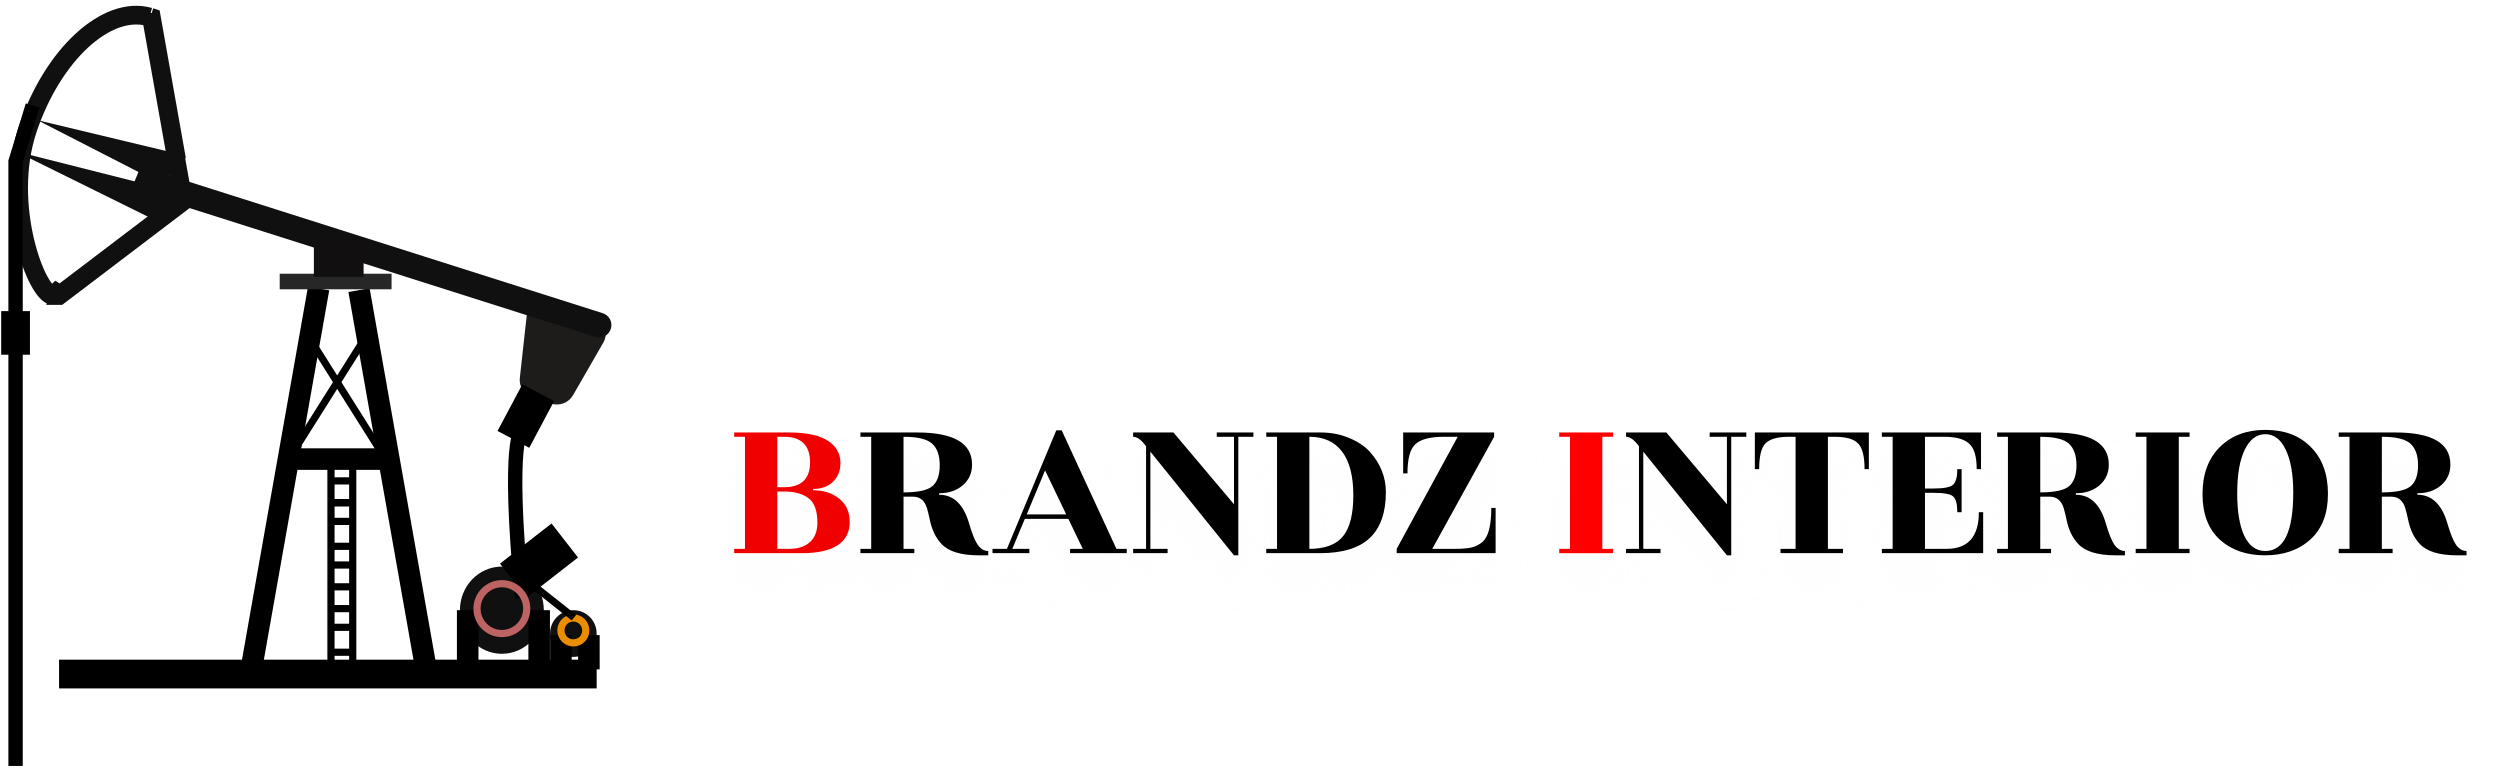
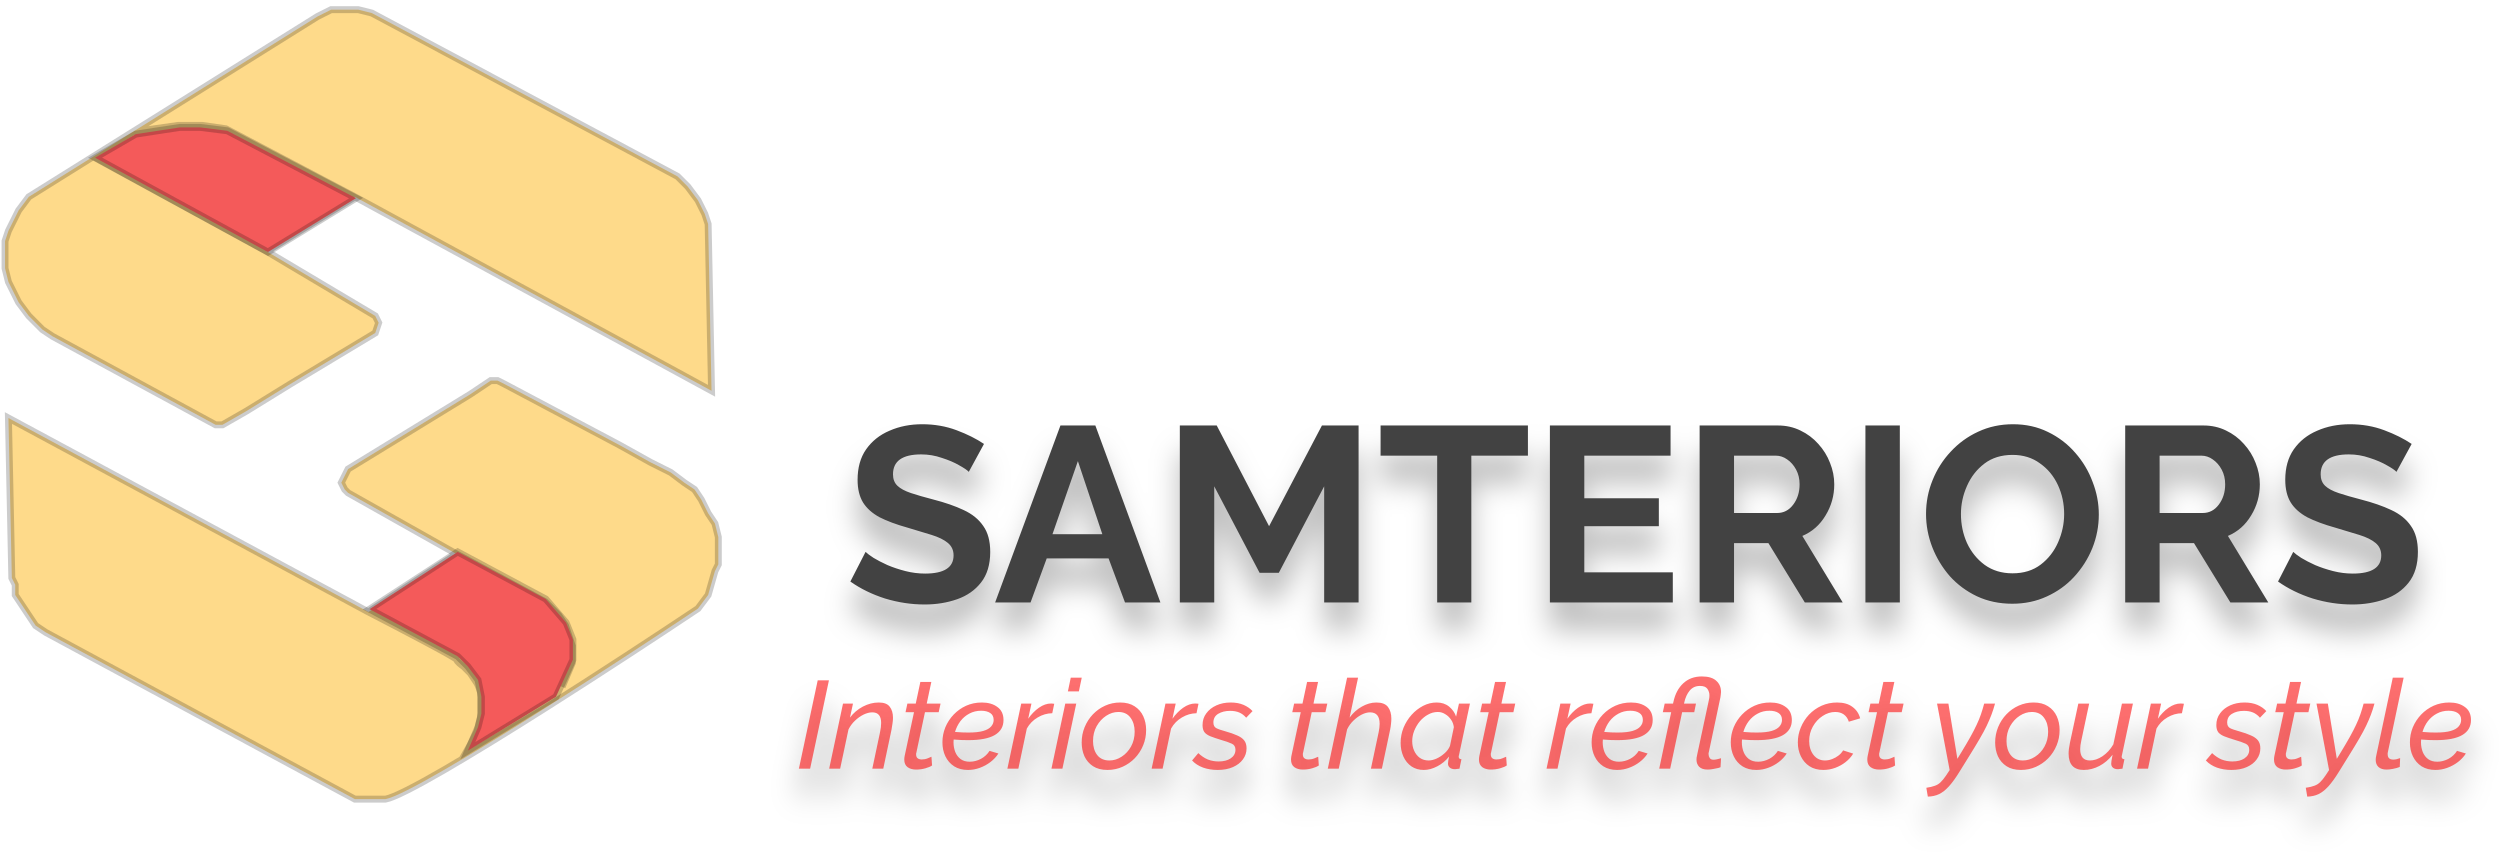
- <svg xmlns="http://www.w3.org/2000/svg" width="348" height="107" viewBox="0 0 348 107" fill="none">
+ <svg xmlns="http://www.w3.org/2000/svg" width="361" height="124" viewBox="0 0 361 124" fill="none">
+   <path d="M102.255 85.914L100.784 87.879C95.082 91.688 86.725 97.172 78.712 102.246C68.114 108.956 58.118 114.949 55.66 115.397L52.717 115.397L51.246 115.397L6.612 91.319L5.141 90.336L4.16 88.862L3.179 87.388L2.198 85.914L2.198 84.44L1.708 83.457L1.217 60.362L53.208 88.371L65.96 80.017L50.265 71.173L49.774 70.681L49.284 69.698L49.774 68.716L50.265 67.733L67.922 56.923L70.865 54.957L71.846 54.957L72.827 55.449L89.503 64.293L93.917 66.75L96.86 68.224L98.822 69.698L100.293 70.681L101.274 72.155L102.255 74.121L103.236 75.595L103.727 77.561L103.727 81.492L103.236 82.474L102.255 85.914Z" fill="#FEDA8A" />
+   <path d="M35.55 59.38L32.117 61.345L31.136 61.345L7.593 48.569L6.122 47.586L4.16 45.621L2.688 43.655L1.217 40.707L0.727 38.742L0.727 36.776L0.727 34.811L1.217 33.336L2.688 30.388L4.16 28.423L13.479 22.601L19.106 19.086L45.85 2.38L47.812 1.397L49.774 1.397L51.736 1.397L53.698 1.888L97.841 25.474L99.312 26.948L100.784 28.914L101.765 30.88L102.255 32.354L102.746 56.431L51.246 28.423L38.493 36.285L54.188 45.621L54.679 46.604L54.188 48.078L41.927 55.449L35.55 59.38Z" fill="#FEDA8A" />
+   <path d="M65.96 80.017L50.265 71.173L49.774 70.681L49.284 69.698L49.774 68.716L50.265 67.733L67.922 56.923L70.865 54.957L71.846 54.957L72.827 55.449L89.503 64.293L93.917 66.75L96.86 68.224L98.822 69.698L100.293 70.681L101.274 72.155L102.255 74.121L103.236 75.595L103.727 77.561L103.727 81.492L103.236 82.474L102.255 85.914L100.784 87.879C95.082 91.688 86.725 97.172 78.712 102.246M65.96 80.017L53.208 88.371M65.96 80.017L78.712 86.897L80.674 88.862L81.655 90.336L82.636 93.285L82.636 95.742L81.165 99.181M53.208 88.371L1.217 60.362L1.708 83.457L2.198 84.44L2.198 85.914L3.179 87.388L4.16 88.862L5.141 90.336L6.612 91.319L51.246 115.397L52.717 115.397L55.66 115.397C58.118 114.949 68.114 108.956 78.712 102.246M53.208 88.371C57.458 90.558 65.96 94.996 65.96 95.25C65.96 95.505 66.614 96.011 66.941 96.233L67.922 97.216L68.903 98.69C69.066 99.017 69.393 99.771 69.393 100.164C69.393 100.557 69.393 101.474 69.393 101.883L69.393 103.604L68.903 105.569L67.922 107.535L66.941 109.259L78.712 102.246M38.493 36.285L54.188 45.621L54.679 46.604L54.188 48.078L41.927 55.449L35.55 59.38L32.117 61.345L31.136 61.345L7.593 48.569L6.122 47.586L4.16 45.621L2.688 43.655L1.217 40.707L0.727 38.742L0.727 36.776L0.727 34.811L1.217 33.336L2.688 30.388L4.16 28.423L13.479 22.601M38.493 36.285L51.246 28.423M38.493 36.285L13.479 22.601M51.246 28.423L102.746 56.431L102.255 32.354L101.765 30.88L100.784 28.914L99.312 26.948L97.841 25.474L53.698 1.888L51.736 1.397L49.774 1.397L47.812 1.397L45.85 2.38L19.106 19.086M51.246 28.423L45.85 25.578L32.608 18.595L29.174 18.104L25.741 18.104L22.308 18.595L19.106 19.086M13.479 22.601L19.106 19.086" stroke="black" stroke-opacity="0.2" />
+   <path d="M51.407 28.613L38.684 36.397L13.727 22.775L19.599 19.37L25.961 18.397L28.897 18.397L32.812 18.883L51.407 28.613Z" fill="#F45A5A" />
+   <path d="M53.365 87.964L66.088 79.694L78.812 86.505L81.748 89.91L82.727 92.343L82.727 95.262L80.28 100.613L67.556 108.397L69.025 104.991L69.514 103.045L69.514 100.613L69.025 98.181L67.556 96.235L66.088 94.775L53.365 87.964Z" fill="#F45A5A" />
+   <path d="M51.407 28.613L38.684 36.397L13.727 22.775L19.599 19.37L25.961 18.397L28.897 18.397L32.812 18.883L51.407 28.613Z" stroke="black" stroke-opacity="0.2" />
+   <path d="M53.365 87.964L66.088 79.694L78.812 86.505L81.748 89.91L82.727 92.343L82.727 95.262L80.28 100.613L67.556 108.397L69.025 104.991L69.514 103.045L69.514 100.613L69.025 98.181L67.556 96.235L66.088 94.775L53.365 87.964Z" stroke="black" stroke-opacity="0.2" />
  <g filter="url(#filter0_d)">
-     <path d="M108.2 67.82H109.13C111.55 67.82 112.76 66.67 112.76 64.37C112.76 61.99 111.55 60.8 109.13 60.8H108.2V67.82ZM108.2 76.4H109.88C111.08 76.4 112.03 76.09 112.73 75.47C113.43 74.85 113.78 73.95 113.78 72.77C113.78 71.11 113.37 69.97 112.55 69.35C111.73 68.73 110.6 68.42 109.16 68.42H108.2V76.4ZM102.2 77V76.4H103.7V60.8H102.2V60.2H109.76C112.24 60.2 114.06 60.58 115.22 61.34C116.4 62.1 116.99 63.14 116.99 64.46C116.99 65.52 116.64 66.39 115.94 67.07C115.26 67.73 114.34 68.06 113.18 68.06V68.24C114.62 68.24 115.83 68.63 116.81 69.41C117.79 70.17 118.28 71.26 118.28 72.68C118.28 74.1 117.71 75.18 116.57 75.92C115.43 76.64 113.8 77 111.68 77H102.2Z" fill="#F00000" />
-     <path d="M125.771 60.8V68.54C127.771 68.54 129.111 68.25 129.791 67.67C130.471 67.09 130.811 66.12 130.811 64.76C130.811 63.4 130.461 62.4 129.761 61.76C129.061 61.12 127.731 60.8 125.771 60.8ZM137.561 77.3H136.241C133.741 77.3 132.001 76.76 131.021 75.68C130.241 74.84 129.711 73.73 129.431 72.35C129.311 71.77 129.181 71.24 129.041 70.76C128.721 69.68 128.071 69.14 127.091 69.14H125.771V76.4H127.271V77H119.771V76.4H121.271V60.8H119.771V60.2H127.661C132.761 60.2 135.311 61.69 135.311 64.67C135.311 65.85 134.881 66.81 134.021 67.55C133.161 68.29 132.061 68.66 130.721 68.66V68.87C132.721 68.87 134.111 70.19 134.891 72.83C135.291 74.23 135.691 75.23 136.091 75.83C136.511 76.41 137.001 76.7 137.561 76.7V77.3ZM156.845 76.4V77H148.955V76.4H150.725L148.715 72.23H142.655L140.915 76.4H143.285V77H138.155V76.4H140.165L147.035 59.9H147.785L155.405 76.4H156.845ZM142.925 71.6H148.415L145.475 65.48L142.925 71.6ZM160.133 76.4H162.533V77H157.733V76.4H159.533V62.12C158.893 61.24 158.293 60.8 157.733 60.8V60.2H163.343L171.773 70.19V60.8H169.373V60.2H174.473V60.8H172.373V77.3H171.773L160.133 62.87V76.4ZM183.763 77H176.263V76.4H177.763V60.8H176.263V60.2H183.763C185.243 60.2 186.573 60.45 187.753 60.95C188.953 61.43 189.923 62.07 190.663 62.87C192.163 64.53 192.913 66.41 192.913 68.51C192.913 71.35 192.163 73.48 190.663 74.9C189.163 76.3 186.863 77 183.763 77ZM182.263 76.4C184.423 76.4 185.983 75.82 186.943 74.66C187.903 73.48 188.383 71.57 188.383 68.93C188.383 66.27 187.863 64.25 186.823 62.87C185.783 61.49 184.263 60.8 182.263 60.8V76.4ZM207.59 70.7H208.19V77H194.42V76.4L202.91 60.8H200.99C199.13 60.8 197.82 61.13 197.06 61.79C196.3 62.45 195.92 63.82 195.92 65.9H195.32V60.2H207.98V60.8L199.37 76.4H202.52C203.46 76.4 204.22 76.34 204.8 76.22C205.38 76.08 205.9 75.82 206.36 75.44C207.18 74.72 207.59 73.14 207.59 70.7ZM228.746 76.4H231.146V77H226.346V76.4H228.146V62.12C227.506 61.24 226.906 60.8 226.346 60.8V60.2H231.956L240.386 70.19V60.8H237.986V60.2H243.086V60.8H240.986V77.3H240.386L228.746 62.87V76.4ZM259.546 65.3C259.546 63.52 259.246 62.33 258.646 61.73C258.066 61.11 256.966 60.8 255.346 60.8H254.446V76.4H256.546V77H247.846V76.4H249.946V60.8H249.046C247.446 60.8 246.346 61.11 245.746 61.73C245.166 62.33 244.876 63.52 244.876 65.3H244.276V60.2H260.146V65.3H259.546ZM270.956 76.4C273.956 76.4 275.456 74.7 275.456 71.3H276.056V77H261.956V76.4H263.456V60.8H261.956V60.2H275.756V65.3H275.156C275.156 63.52 274.796 62.33 274.076 61.73C273.376 61.11 272.236 60.8 270.656 60.8H267.956V68H269.156C270.596 68 271.506 67.82 271.886 67.46C272.266 67.1 272.456 66.38 272.456 65.3H273.056V71.3H272.456C272.456 70.18 272.266 69.45 271.886 69.11C271.506 68.77 270.596 68.6 269.156 68.6H267.956V76.4H270.956ZM284.004 60.8V68.54C286.004 68.54 287.344 68.25 288.024 67.67C288.704 67.09 289.044 66.12 289.044 64.76C289.044 63.4 288.694 62.4 287.994 61.76C287.294 61.12 285.964 60.8 284.004 60.8ZM295.794 77.3H294.474C291.974 77.3 290.234 76.76 289.254 75.68C288.474 74.84 287.944 73.73 287.664 72.35C287.544 71.77 287.414 71.24 287.274 70.76C286.954 69.68 286.304 69.14 285.324 69.14H284.004V76.4H285.504V77H278.004V76.4H279.504V60.8H278.004V60.2H285.894C290.994 60.2 293.544 61.69 293.544 64.67C293.544 65.85 293.114 66.81 292.254 67.55C291.394 68.29 290.294 68.66 288.954 68.66V68.87C290.954 68.87 292.344 70.19 293.124 72.83C293.524 74.23 293.924 75.23 294.324 75.83C294.744 76.41 295.234 76.7 295.794 76.7V77.3ZM304.788 77H297.288V76.4H298.788V60.8H297.288V60.2H304.788V60.8H303.288V76.4H304.788V77ZM319.22 68.57C319.22 66.01 318.87 64.02 318.17 62.6C317.49 61.16 316.54 60.44 315.32 60.44C314.12 60.44 313.17 61.16 312.47 62.6C311.77 64.04 311.42 66.05 311.42 68.63C311.42 71.21 311.75 73.2 312.41 74.6C313.09 76 314.06 76.7 315.32 76.7C317.92 76.7 319.22 73.99 319.22 68.57ZM324.05 68.75C324.05 71.49 323.24 73.6 321.62 75.08C320 76.56 317.89 77.3 315.29 77.3C312.69 77.3 310.59 76.57 308.99 75.11C307.39 73.63 306.59 71.52 306.59 68.78C306.59 66.02 307.39 63.84 308.99 62.24C310.59 60.64 312.71 59.84 315.35 59.84C318.01 59.84 320.12 60.64 321.68 62.24C323.26 63.82 324.05 65.99 324.05 68.75ZM331.552 60.8V68.54C333.552 68.54 334.892 68.25 335.572 67.67C336.252 67.09 336.592 66.12 336.592 64.76C336.592 63.4 336.242 62.4 335.542 61.76C334.842 61.12 333.512 60.8 331.552 60.8ZM343.342 77.3H342.022C339.522 77.3 337.782 76.76 336.802 75.68C336.022 74.84 335.492 73.73 335.212 72.35C335.092 71.77 334.962 71.24 334.822 70.76C334.502 69.68 333.852 69.14 332.872 69.14H331.552V76.4H333.052V77H325.552V76.4H327.052V60.8H325.552V60.2H333.442C338.542 60.2 341.092 61.69 341.092 64.67C341.092 65.85 340.662 66.81 339.802 67.55C338.942 68.29 337.842 68.66 336.502 68.66V68.87C338.502 68.87 339.892 70.19 340.672 72.83C341.072 74.23 341.472 75.23 341.872 75.83C342.292 76.41 342.782 76.7 343.342 76.7V77.3Z" fill="black" />
-     <path d="M224.544 77H217.044V76.4H218.544V60.8H217.044V60.2H224.544V60.8H223.044V76.4H224.544V77Z" fill="#FF0000" />
+     <path d="M139.892 68.136C139.676 67.896 139.22 67.584 138.524 67.2C137.828 66.792 136.988 66.432 136.004 66.12C135.044 65.784 134.048 65.616 133.016 65.616C130.304 65.616 128.948 66.576 128.948 68.496C128.948 69.192 129.164 69.744 129.596 70.152C130.028 70.56 130.676 70.908 131.54 71.196C132.404 71.484 133.484 71.796 134.78 72.132C136.46 72.564 137.912 73.068 139.136 73.644C140.384 74.22 141.332 74.988 141.98 75.948C142.652 76.884 142.988 78.132 142.988 79.692C142.988 81.516 142.544 82.992 141.656 84.12C140.792 85.224 139.64 86.028 138.2 86.532C136.76 87.036 135.2 87.288 133.52 87.288C131.6 87.288 129.692 87 127.796 86.424C125.924 85.824 124.256 85.008 122.792 83.976L124.988 79.692C125.204 79.908 125.588 80.196 126.14 80.556C126.692 80.892 127.364 81.24 128.156 81.6C128.948 81.936 129.812 82.224 130.748 82.464C131.684 82.704 132.632 82.824 133.592 82.824C136.328 82.824 137.696 81.948 137.696 80.196C137.696 79.452 137.42 78.852 136.868 78.396C136.316 77.94 135.536 77.556 134.528 77.244C133.544 76.932 132.392 76.584 131.072 76.2C129.44 75.744 128.084 75.24 127.004 74.688C125.948 74.112 125.156 73.404 124.628 72.564C124.1 71.7 123.836 70.608 123.836 69.288C123.836 67.536 124.244 66.072 125.06 64.896C125.9 63.696 127.028 62.796 128.444 62.196C129.86 61.572 131.432 61.26 133.16 61.26C134.936 61.26 136.592 61.548 138.128 62.124C139.664 62.7 140.984 63.36 142.088 64.104L139.892 68.136ZM153.128 61.44H158.168L167.564 87H162.452L160.076 80.628H151.148L148.808 87H143.696L153.128 61.44ZM159.176 77.136L155.648 66.588L151.976 77.136H159.176ZM191.211 87V70.224L184.659 82.716H181.887L175.335 70.224V87H170.367V61.44H175.695L183.255 75.984L190.887 61.44H196.179V87H191.211ZM220.632 65.796H212.46V87H207.528V65.796H199.356V61.44H220.632V65.796ZM241.553 82.644V87H223.805V61.44H241.229V65.796H228.773V71.952H239.537V75.984H228.773V82.644H241.553ZM245.426 87V61.44H256.73C257.906 61.44 258.986 61.68 259.97 62.16C260.978 62.64 261.842 63.288 262.562 64.104C263.306 64.92 263.87 65.832 264.254 66.84C264.662 67.848 264.866 68.88 264.866 69.936C264.866 71.568 264.446 73.068 263.606 74.436C262.79 75.804 261.674 76.788 260.258 77.388L266.09 87H260.618L255.362 78.432H250.394V87H245.426ZM250.394 74.076H256.622C257.558 74.076 258.326 73.68 258.926 72.888C259.55 72.072 259.862 71.088 259.862 69.936C259.862 69.144 259.694 68.436 259.358 67.812C259.022 67.188 258.59 66.696 258.062 66.336C257.558 65.976 257.006 65.796 256.406 65.796H250.394V74.076ZM269.367 87V61.44H274.335V87H269.367ZM290.576 87.18C288.704 87.18 287 86.82 285.464 86.1C283.952 85.38 282.644 84.408 281.54 83.184C280.46 81.936 279.62 80.544 279.02 79.008C278.42 77.448 278.12 75.852 278.12 74.22C278.12 72.516 278.432 70.896 279.056 69.36C279.68 67.8 280.556 66.42 281.684 65.22C282.812 63.996 284.132 63.036 285.644 62.34C287.18 61.62 288.86 61.26 290.684 61.26C292.532 61.26 294.212 61.632 295.724 62.376C297.26 63.12 298.568 64.116 299.648 65.364C300.752 66.612 301.592 68.016 302.168 69.576C302.768 71.112 303.068 72.684 303.068 74.292C303.068 75.972 302.756 77.592 302.132 79.152C301.508 80.688 300.632 82.068 299.504 83.292C298.4 84.492 297.08 85.44 295.544 86.136C294.032 86.832 292.376 87.18 290.576 87.18ZM283.16 74.22C283.16 75.708 283.448 77.1 284.024 78.396C284.624 79.692 285.476 80.748 286.58 81.564C287.708 82.38 289.052 82.788 290.612 82.788C292.22 82.788 293.576 82.368 294.68 81.528C295.784 80.688 296.624 79.608 297.2 78.288C297.776 76.968 298.064 75.612 298.064 74.22C298.064 72.732 297.764 71.34 297.164 70.044C296.564 68.748 295.7 67.704 294.572 66.912C293.468 66.096 292.148 65.688 290.612 65.688C289.004 65.688 287.648 66.108 286.544 66.948C285.44 67.788 284.6 68.868 284.024 70.188C283.448 71.484 283.16 72.828 283.16 74.22ZM306.879 87V61.44H318.183C319.359 61.44 320.439 61.68 321.423 62.16C322.431 62.64 323.295 63.288 324.015 64.104C324.759 64.92 325.323 65.832 325.707 66.84C326.115 67.848 326.319 68.88 326.319 69.936C326.319 71.568 325.899 73.068 325.059 74.436C324.243 75.804 323.127 76.788 321.711 77.388L327.543 87H322.071L316.815 78.432H311.847V87H306.879ZM311.847 74.076H318.075C319.011 74.076 319.779 73.68 320.379 72.888C321.003 72.072 321.315 71.088 321.315 69.936C321.315 69.144 321.147 68.436 320.811 67.812C320.475 67.188 320.043 66.696 319.515 66.336C319.011 65.976 318.459 65.796 317.859 65.796H311.847V74.076ZM346.048 68.136C345.832 67.896 345.376 67.584 344.68 67.2C343.984 66.792 343.144 66.432 342.16 66.12C341.2 65.784 340.204 65.616 339.172 65.616C336.46 65.616 335.104 66.576 335.104 68.496C335.104 69.192 335.32 69.744 335.752 70.152C336.184 70.56 336.832 70.908 337.696 71.196C338.56 71.484 339.64 71.796 340.936 72.132C342.616 72.564 344.068 73.068 345.292 73.644C346.54 74.22 347.488 74.988 348.136 75.948C348.808 76.884 349.144 78.132 349.144 79.692C349.144 81.516 348.7 82.992 347.812 84.12C346.948 85.224 345.796 86.028 344.356 86.532C342.916 87.036 341.356 87.288 339.676 87.288C337.756 87.288 335.848 87 333.952 86.424C332.08 85.824 330.412 85.008 328.948 83.976L331.144 79.692C331.36 79.908 331.744 80.196 332.296 80.556C332.848 80.892 333.52 81.24 334.312 81.6C335.104 81.936 335.968 82.224 336.904 82.464C337.84 82.704 338.788 82.824 339.748 82.824C342.484 82.824 343.852 81.948 343.852 80.196C343.852 79.452 343.576 78.852 343.024 78.396C342.472 77.94 341.692 77.556 340.684 77.244C339.7 76.932 338.548 76.584 337.228 76.2C335.596 75.744 334.24 75.24 333.16 74.688C332.104 74.112 331.312 73.404 330.784 72.564C330.256 71.7 329.992 70.608 329.992 69.288C329.992 67.536 330.4 66.072 331.216 64.896C332.056 63.696 333.184 62.796 334.6 62.196C336.016 61.572 337.588 61.26 339.316 61.26C341.092 61.26 342.748 61.548 344.284 62.124C345.82 62.7 347.14 63.36 348.244 64.104L346.048 68.136Z" fill="#424242" />
  </g>
-   <path d="M8.223 93.827H45.638H83.054" stroke="black" stroke-width="4" />
-   <path d="M34.835 93.93L44.351 40.157" stroke="black" stroke-width="3" />
-   <path d="M49.974 40.384L59.49 94.157" stroke="black" stroke-width="3" />
-   <path d="M69.861 91.008C73.086 91.008 75.701 88.29 75.701 84.937C75.701 81.584 73.086 78.866 69.861 78.866C66.636 78.866 64.022 81.584 64.022 84.937C64.022 88.29 66.636 91.008 69.861 91.008Z" fill="#101010" />
-   <path d="M79.81 91.442C81.602 91.442 83.054 89.986 83.054 88.189C83.054 86.393 81.602 84.937 79.81 84.937C78.018 84.937 76.566 86.393 76.566 88.189C76.566 89.986 78.018 91.442 79.81 91.442Z" fill="#101010" />
-   <path d="M65.103 94.044V84.937" stroke="black" stroke-width="3" />
-   <path d="M78.08 93.177V88.406" stroke="black" stroke-width="3" />
-   <path d="M71.444 80.824L78.617 75.237" stroke="black" stroke-width="6" />
-   <path d="M75.052 94.044V84.937" stroke="black" stroke-width="3" />
-   <path d="M81.973 93.177V88.406" stroke="black" stroke-width="3" />
-   <path d="M73.628 41.138L82.505 43.907C84.095 44.402 84.814 46.247 83.982 47.692L79.769 55.007C79.162 56.06 77.909 56.552 76.75 56.19L74.168 55.385C72.98 55.015 72.222 53.852 72.359 52.614L73.628 41.138Z" fill="#1E1B1B" />
-   <path d="M74.925 54.658L71.464 61.163" stroke="black" stroke-width="5" />
-   <path fill-rule="evenodd" clip-rule="evenodd" d="M21.161 1.108C17.561 0.091 13.734 1.727 10.516 4.692C7.264 7.687 4.404 12.222 2.613 17.602C0.753 23.186 1.115 29.226 2.201 33.84C2.746 36.151 3.485 38.161 4.261 39.623C4.646 40.349 5.066 40.988 5.511 41.465C5.75 41.722 6.085 42.03 6.504 42.229L6.436 42.439H8.659L9.007 42.175L26.308 29.03L26.943 28.549L26.802 27.764L25.79 22.107L25.854 21.914L25.796 21.587L22.356 2.215L22.22 1.449L21.484 1.207C21.43 1.189 21.376 1.172 21.322 1.155L21.124 1.807L20.968 1.796L21.161 1.108ZM24.107 27.438L8.291 39.453L7.698 39.075L7.245 39.499C7.043 39.243 6.807 38.88 6.552 38.4C5.903 37.179 5.233 35.39 4.727 33.242C3.713 28.937 3.412 23.415 5.074 18.426C6.752 13.39 9.397 9.256 12.272 6.608C14.973 4.119 17.687 3.095 19.948 3.496L23.183 21.717L23.118 21.912L23.176 22.24L24.107 27.438Z" fill="#111010" />
-   <path d="M5.203 16.727L24.669 21.392L23.069 25.885L5.203 16.727Z" fill="#111010" />
-   <path d="M2.175 21.063L24.062 26.596L22.462 31.088L2.175 21.063Z" fill="#111010" />
-   <path fill-rule="evenodd" clip-rule="evenodd" d="M82.857 46.905L18.266 26.386L19.588 23.167L83.903 43.598C84.814 43.888 85.318 44.862 85.029 45.776C84.74 46.689 83.768 47.194 82.857 46.905Z" fill="#111010" />
-   <path d="M4.546 14.685L2.167 22.491V41.571V106.62" stroke="black" stroke-width="2" />
-   <path d="M54.506 38.102H38.934V40.27H54.506V38.102Z" fill="#272727" />
-   <path d="M50.613 33.766H43.692V38.536H50.613V33.766Z" fill="#110F0F" />
-   <path d="M39.366 63.905H54.506" stroke="black" stroke-width="3" />
-   <path d="M2.167 43.306V49.377" stroke="black" stroke-width="4" />
-   <path d="M50.363 47.758L39.982 64.237" stroke="black" />
-   <path d="M43.509 47.758L53.89 64.237" stroke="black" />
-   <path d="M46.071 64.121V94.044" stroke="black" />
-   <path d="M49.099 64.121V94.044" stroke="black" />
-   <path d="M45.855 66.94H48.883" stroke="black" />
-   <path d="M45.855 69.976H48.883" stroke="black" />
-   <path d="M45.855 69.976H48.883" stroke="black" />
-   <path d="M45.855 72.578H48.883" stroke="black" />
-   <path d="M45.855 76.047H48.883" stroke="black" />
-   <path d="M45.855 78.649H48.883" stroke="black" />
-   <path d="M45.855 81.685H48.883" stroke="black" />
-   <path d="M45.855 84.72H48.883" stroke="black" />
-   <path d="M45.855 87.322H48.883" stroke="black" />
-   <path d="M45.855 90.791H48.883" stroke="black" />
-   <path d="M72.673 59.785C72.673 59.785 70.51 60.652 72.673 83.202" stroke="black" stroke-width="2" />
-   <path d="M69.861 88.189C71.772 88.189 73.322 86.636 73.322 84.72C73.322 82.804 71.772 81.251 69.861 81.251C67.95 81.251 66.401 82.804 66.401 84.72C66.401 86.636 67.95 88.189 69.861 88.189Z" stroke="#BE6363" />
-   <path d="M79.81 89.49C80.765 89.49 81.54 88.714 81.54 87.756C81.54 86.798 80.765 86.021 79.81 86.021C78.854 86.021 78.08 86.798 78.08 87.756C78.08 88.714 78.854 89.49 79.81 89.49Z" stroke="#EB8D00" />
-   <path d="M79.892 85.975L71.674 79.47" stroke="black" />
+   <g filter="url(#filter1_d)">
+     <path d="M118.078 98.238H119.698L116.98 111H115.36L118.078 98.238ZM121.729 101.604H123.169L122.737 103.62C123.229 102.96 123.847 102.432 124.591 102.036C125.347 101.64 126.115 101.442 126.895 101.442C127.651 101.442 128.179 101.646 128.479 102.054C128.791 102.45 128.947 102.984 128.947 103.656C128.947 103.92 128.923 104.196 128.875 104.484C128.839 104.772 128.791 105.072 128.731 105.384L127.543 111H125.959L127.075 105.744C127.183 105.216 127.237 104.766 127.237 104.394C127.237 103.374 126.811 102.864 125.959 102.864C125.563 102.864 125.143 102.972 124.699 103.188C124.255 103.404 123.841 103.698 123.457 104.07C123.073 104.43 122.761 104.85 122.521 105.33L121.315 111H119.731L121.729 101.604ZM130.577 109.686C130.577 109.518 130.595 109.344 130.631 109.164L131.981 102.846H130.757L131.027 101.604H132.233L132.899 98.472H134.483L133.817 101.604H135.815L135.545 102.846H133.565L132.323 108.678C132.311 108.726 132.299 108.774 132.287 108.822C132.287 108.858 132.287 108.9 132.287 108.948C132.287 109.2 132.365 109.386 132.521 109.506C132.677 109.614 132.869 109.668 133.097 109.668C133.397 109.668 133.679 109.614 133.943 109.506C134.207 109.398 134.393 109.32 134.501 109.272L134.591 110.532C134.375 110.688 134.051 110.826 133.619 110.946C133.199 111.066 132.749 111.126 132.269 111.126C131.789 111.126 131.387 111.012 131.063 110.784C130.739 110.544 130.577 110.178 130.577 109.686ZM139.776 111.18C138.996 111.18 138.33 111.006 137.778 110.658C137.226 110.298 136.806 109.818 136.518 109.218C136.23 108.618 136.086 107.946 136.086 107.202C136.086 106.446 136.224 105.726 136.5 105.042C136.788 104.346 137.19 103.728 137.706 103.188C138.222 102.648 138.822 102.222 139.506 101.91C140.202 101.598 140.958 101.442 141.774 101.442C142.698 101.442 143.448 101.658 144.024 102.09C144.612 102.51 144.906 103.14 144.906 103.98C144.906 104.928 144.486 105.648 143.646 106.14C142.806 106.632 141.516 106.878 139.776 106.878C139.5 106.878 139.188 106.872 138.84 106.86C138.504 106.848 138.126 106.824 137.706 106.788C137.694 106.932 137.688 107.07 137.688 107.202C137.688 107.694 137.772 108.156 137.94 108.588C138.108 109.008 138.366 109.35 138.714 109.614C139.062 109.866 139.5 109.992 140.028 109.992C140.58 109.992 141.12 109.854 141.648 109.578C142.176 109.29 142.59 108.906 142.89 108.426L144.168 108.804C143.88 109.26 143.502 109.668 143.034 110.028C142.566 110.388 142.05 110.67 141.486 110.874C140.934 111.078 140.364 111.18 139.776 111.18ZM141.666 102.63C141.042 102.63 140.478 102.768 139.974 103.044C139.47 103.308 139.038 103.674 138.678 104.142C138.33 104.61 138.072 105.126 137.904 105.69C138.3 105.714 138.648 105.738 138.948 105.762C139.26 105.774 139.554 105.78 139.83 105.78C140.742 105.78 141.462 105.702 141.99 105.546C142.518 105.39 142.896 105.174 143.124 104.898C143.364 104.622 143.484 104.31 143.484 103.962C143.484 103.506 143.316 103.17 142.98 102.954C142.656 102.738 142.218 102.63 141.666 102.63ZM147.463 101.604H148.939L148.471 103.782C148.927 103.134 149.443 102.606 150.019 102.198C150.607 101.79 151.189 101.586 151.765 101.586C151.873 101.586 151.963 101.592 152.035 101.604C152.119 101.604 152.185 101.61 152.233 101.622L151.945 102.99C151.201 103.002 150.499 103.206 149.839 103.602C149.179 103.986 148.657 104.52 148.273 105.204L147.049 111H145.465L147.463 101.604ZM154.618 97.86H156.202L155.788 99.84H154.204L154.618 97.86ZM153.826 101.604H155.41L153.412 111H151.828L153.826 101.604ZM159.921 111.18C159.081 111.18 158.385 111 157.833 110.64C157.281 110.28 156.867 109.8 156.591 109.2C156.327 108.6 156.195 107.94 156.195 107.22C156.195 106.428 156.339 105.684 156.627 104.988C156.915 104.292 157.311 103.68 157.815 103.152C158.331 102.612 158.925 102.192 159.597 101.892C160.269 101.592 160.983 101.442 161.739 101.442C162.579 101.442 163.275 101.622 163.827 101.982C164.391 102.342 164.811 102.822 165.087 103.422C165.363 104.022 165.501 104.688 165.501 105.42C165.501 106.2 165.357 106.938 165.069 107.634C164.781 108.33 164.379 108.948 163.863 109.488C163.347 110.016 162.753 110.43 162.081 110.73C161.409 111.03 160.689 111.18 159.921 111.18ZM160.191 109.812C160.815 109.812 161.403 109.632 161.955 109.272C162.519 108.912 162.975 108.42 163.323 107.796C163.671 107.16 163.845 106.446 163.845 105.654C163.845 104.838 163.641 104.16 163.233 103.62C162.837 103.08 162.255 102.81 161.487 102.81C160.875 102.81 160.287 102.996 159.723 103.368C159.171 103.728 158.715 104.226 158.355 104.862C158.007 105.486 157.833 106.2 157.833 107.004C157.833 107.82 158.031 108.492 158.427 109.02C158.835 109.548 159.423 109.812 160.191 109.812ZM168.293 101.604H169.769L169.301 103.782C169.757 103.134 170.273 102.606 170.849 102.198C171.437 101.79 172.019 101.586 172.595 101.586C172.703 101.586 172.793 101.592 172.865 101.604C172.949 101.604 173.015 101.61 173.063 101.622L172.775 102.99C172.031 103.002 171.329 103.206 170.669 103.602C170.009 103.986 169.487 104.52 169.103 105.204L167.879 111H166.295L168.293 101.604ZM175.826 111.18C175.07 111.18 174.368 111.066 173.72 110.838C173.072 110.598 172.544 110.256 172.136 109.812L173.036 108.75C173.468 109.158 173.924 109.464 174.404 109.668C174.896 109.86 175.418 109.956 175.97 109.956C176.69 109.956 177.272 109.806 177.716 109.506C178.172 109.194 178.4 108.78 178.4 108.264C178.4 107.832 178.22 107.538 177.86 107.382C177.5 107.214 176.966 107.028 176.258 106.824C175.67 106.644 175.178 106.476 174.782 106.32C174.398 106.164 174.11 105.966 173.918 105.726C173.738 105.474 173.648 105.132 173.648 104.7C173.648 104.052 173.828 103.488 174.188 103.008C174.548 102.516 175.034 102.132 175.646 101.856C176.258 101.58 176.948 101.442 177.716 101.442C178.424 101.442 179.042 101.556 179.57 101.784C180.098 102.012 180.53 102.312 180.866 102.684L179.948 103.638C179.648 103.29 179.312 103.038 178.94 102.882C178.568 102.726 178.136 102.648 177.644 102.648C176.948 102.648 176.366 102.792 175.898 103.08C175.442 103.356 175.214 103.776 175.214 104.34C175.214 104.712 175.346 104.976 175.61 105.132C175.874 105.276 176.336 105.438 176.996 105.618C177.644 105.798 178.19 105.99 178.634 106.194C179.09 106.386 179.432 106.626 179.66 106.914C179.888 107.202 180.002 107.586 180.002 108.066C180.002 108.654 179.828 109.182 179.48 109.65C179.144 110.118 178.664 110.49 178.04 110.766C177.416 111.042 176.678 111.18 175.826 111.18ZM186.423 109.686C186.423 109.518 186.441 109.344 186.477 109.164L187.827 102.846H186.603L186.873 101.604H188.079L188.745 98.472H190.329L189.663 101.604H191.661L191.391 102.846H189.411L188.169 108.678C188.157 108.726 188.145 108.774 188.133 108.822C188.133 108.858 188.133 108.9 188.133 108.948C188.133 109.2 188.211 109.386 188.367 109.506C188.523 109.614 188.715 109.668 188.943 109.668C189.243 109.668 189.525 109.614 189.789 109.506C190.053 109.398 190.239 109.32 190.347 109.272L190.437 110.532C190.221 110.688 189.897 110.826 189.465 110.946C189.045 111.066 188.595 111.126 188.115 111.126C187.635 111.126 187.233 111.012 186.909 110.784C186.585 110.544 186.423 110.178 186.423 109.686ZM194.521 97.86H196.105L194.881 103.62C195.373 102.948 195.961 102.42 196.645 102.036C197.341 101.64 198.043 101.442 198.751 101.442C199.543 101.442 200.101 101.658 200.425 102.09C200.749 102.522 200.911 103.086 200.911 103.782C200.911 104.022 200.893 104.28 200.857 104.556C200.833 104.82 200.791 105.096 200.731 105.384L199.543 111H197.959L199.075 105.744C199.123 105.504 199.159 105.288 199.183 105.096C199.207 104.892 199.219 104.7 199.219 104.52C199.219 103.416 198.757 102.864 197.833 102.864C197.461 102.864 197.059 102.972 196.627 103.188C196.207 103.404 195.805 103.698 195.421 104.07C195.049 104.43 194.749 104.85 194.521 105.33L193.315 111H191.731L194.521 97.86ZM205.598 111.18C204.902 111.18 204.302 111.006 203.798 110.658C203.294 110.298 202.91 109.824 202.646 109.236C202.382 108.636 202.25 107.982 202.25 107.274C202.25 106.518 202.388 105.792 202.664 105.096C202.952 104.4 203.336 103.782 203.816 103.242C204.308 102.69 204.866 102.252 205.49 101.928C206.114 101.604 206.768 101.442 207.452 101.442C208.172 101.442 208.772 101.64 209.252 102.036C209.732 102.432 210.068 102.912 210.26 103.476L210.674 101.604H212.258L210.674 109.056C210.662 109.104 210.65 109.146 210.638 109.182C210.638 109.218 210.638 109.254 210.638 109.29C210.638 109.506 210.77 109.62 211.034 109.632L210.746 111C210.614 111.012 210.494 111.024 210.386 111.036C210.29 111.06 210.2 111.072 210.116 111.072C209.78 111.072 209.522 110.994 209.342 110.838C209.174 110.682 209.09 110.49 209.09 110.262C209.09 110.058 209.144 109.716 209.252 109.236C208.784 109.836 208.214 110.31 207.542 110.658C206.882 111.006 206.234 111.18 205.598 111.18ZM206.282 109.812C206.63 109.812 207.014 109.722 207.434 109.542C207.854 109.35 208.244 109.092 208.604 108.768C208.964 108.444 209.222 108.09 209.378 107.706L209.936 105.006C209.888 104.598 209.75 104.232 209.522 103.908C209.294 103.572 209.012 103.308 208.676 103.116C208.352 102.912 208.004 102.81 207.632 102.81C207.128 102.81 206.654 102.936 206.21 103.188C205.766 103.428 205.37 103.752 205.022 104.16C204.686 104.568 204.416 105.024 204.212 105.528C204.02 106.02 203.924 106.518 203.924 107.022C203.924 107.538 204.02 108.006 204.212 108.426C204.404 108.846 204.674 109.182 205.022 109.434C205.382 109.686 205.802 109.812 206.282 109.812ZM213.563 109.686C213.563 109.518 213.581 109.344 213.617 109.164L214.967 102.846H213.743L214.013 101.604H215.219L215.885 98.472H217.469L216.803 101.604H218.801L218.531 102.846H216.551L215.309 108.678C215.297 108.726 215.285 108.774 215.273 108.822C215.273 108.858 215.273 108.9 215.273 108.948C215.273 109.2 215.351 109.386 215.507 109.506C215.663 109.614 215.855 109.668 216.083 109.668C216.383 109.668 216.665 109.614 216.929 109.506C217.193 109.398 217.379 109.32 217.487 109.272L217.577 110.532C217.361 110.688 217.037 110.826 216.605 110.946C216.185 111.066 215.735 111.126 215.255 111.126C214.775 111.126 214.373 111.012 214.049 110.784C213.725 110.544 213.563 110.178 213.563 109.686ZM225.317 101.604H226.793L226.325 103.782C226.781 103.134 227.297 102.606 227.873 102.198C228.461 101.79 229.043 101.586 229.619 101.586C229.727 101.586 229.817 101.592 229.889 101.604C229.973 101.604 230.039 101.61 230.087 101.622L229.799 102.99C229.055 103.002 228.353 103.206 227.693 103.602C227.033 103.986 226.511 104.52 226.127 105.204L224.903 111H223.319L225.317 101.604ZM233.52 111.18C232.74 111.18 232.074 111.006 231.522 110.658C230.97 110.298 230.55 109.818 230.262 109.218C229.974 108.618 229.83 107.946 229.83 107.202C229.83 106.446 229.968 105.726 230.244 105.042C230.532 104.346 230.934 103.728 231.45 103.188C231.966 102.648 232.566 102.222 233.25 101.91C233.946 101.598 234.702 101.442 235.518 101.442C236.442 101.442 237.192 101.658 237.768 102.09C238.356 102.51 238.65 103.14 238.65 103.98C238.65 104.928 238.23 105.648 237.39 106.14C236.55 106.632 235.26 106.878 233.52 106.878C233.244 106.878 232.932 106.872 232.584 106.86C232.248 106.848 231.87 106.824 231.45 106.788C231.438 106.932 231.432 107.07 231.432 107.202C231.432 107.694 231.516 108.156 231.684 108.588C231.852 109.008 232.11 109.35 232.458 109.614C232.806 109.866 233.244 109.992 233.772 109.992C234.324 109.992 234.864 109.854 235.392 109.578C235.92 109.29 236.334 108.906 236.634 108.426L237.912 108.804C237.624 109.26 237.246 109.668 236.778 110.028C236.31 110.388 235.794 110.67 235.23 110.874C234.678 111.078 234.108 111.18 233.52 111.18ZM235.41 102.63C234.786 102.63 234.222 102.768 233.718 103.044C233.214 103.308 232.782 103.674 232.422 104.142C232.074 104.61 231.816 105.126 231.648 105.69C232.044 105.714 232.392 105.738 232.692 105.762C233.004 105.774 233.298 105.78 233.574 105.78C234.486 105.78 235.206 105.702 235.734 105.546C236.262 105.39 236.64 105.174 236.868 104.898C237.108 104.622 237.228 104.31 237.228 103.962C237.228 103.506 237.06 103.17 236.724 102.954C236.4 102.738 235.962 102.63 235.41 102.63ZM246.555 111.126C246.039 111.126 245.643 110.994 245.367 110.73C245.103 110.454 244.971 110.112 244.971 109.704C244.971 109.608 244.977 109.506 244.989 109.398C245.013 109.278 245.043 109.128 245.079 108.948L246.771 101.046C246.795 100.95 246.813 100.848 246.825 100.74C246.837 100.632 246.843 100.53 246.843 100.434C246.843 100.074 246.747 99.756 246.555 99.48C246.363 99.192 246.003 99.048 245.475 99.048C244.863 99.048 244.371 99.27 243.999 99.714C243.627 100.158 243.363 100.734 243.207 101.442L243.171 101.604H244.899L244.647 102.846H242.901L241.173 111H239.589L241.317 102.846H240.111L240.381 101.604H241.587L241.659 101.28C241.899 100.188 242.367 99.318 243.063 98.67C243.771 98.01 244.665 97.68 245.745 97.68C246.693 97.68 247.389 97.89 247.833 98.31C248.289 98.718 248.517 99.258 248.517 99.93C248.517 100.05 248.505 100.176 248.481 100.308C248.469 100.44 248.451 100.572 248.427 100.704L246.753 108.606C246.741 108.654 246.729 108.702 246.717 108.75C246.717 108.798 246.717 108.846 246.717 108.894C246.717 109.098 246.771 109.284 246.879 109.452C246.987 109.62 247.167 109.704 247.419 109.704C247.563 109.704 247.719 109.686 247.887 109.65C248.055 109.614 248.199 109.578 248.319 109.542C248.451 109.506 248.517 109.488 248.517 109.488L248.445 110.784C248.433 110.796 248.331 110.832 248.139 110.892C247.947 110.94 247.707 110.988 247.419 111.036C247.143 111.096 246.855 111.126 246.555 111.126ZM253.612 111.18C252.832 111.18 252.166 111.006 251.614 110.658C251.062 110.298 250.642 109.818 250.354 109.218C250.066 108.618 249.922 107.946 249.922 107.202C249.922 106.446 250.06 105.726 250.336 105.042C250.624 104.346 251.026 103.728 251.542 103.188C252.058 102.648 252.658 102.222 253.342 101.91C254.038 101.598 254.794 101.442 255.61 101.442C256.534 101.442 257.284 101.658 257.86 102.09C258.448 102.51 258.742 103.14 258.742 103.98C258.742 104.928 258.322 105.648 257.482 106.14C256.642 106.632 255.352 106.878 253.612 106.878C253.336 106.878 253.024 106.872 252.676 106.86C252.34 106.848 251.962 106.824 251.542 106.788C251.53 106.932 251.524 107.07 251.524 107.202C251.524 107.694 251.608 108.156 251.776 108.588C251.944 109.008 252.202 109.35 252.55 109.614C252.898 109.866 253.336 109.992 253.864 109.992C254.416 109.992 254.956 109.854 255.484 109.578C256.012 109.29 256.426 108.906 256.726 108.426L258.004 108.804C257.716 109.26 257.338 109.668 256.87 110.028C256.402 110.388 255.886 110.67 255.322 110.874C254.77 111.078 254.2 111.18 253.612 111.18ZM255.502 102.63C254.878 102.63 254.314 102.768 253.81 103.044C253.306 103.308 252.874 103.674 252.514 104.142C252.166 104.61 251.908 105.126 251.74 105.69C252.136 105.714 252.484 105.738 252.784 105.762C253.096 105.774 253.39 105.78 253.666 105.78C254.578 105.78 255.298 105.702 255.826 105.546C256.354 105.39 256.732 105.174 256.96 104.898C257.2 104.622 257.32 104.31 257.32 103.962C257.32 103.506 257.152 103.17 256.816 102.954C256.492 102.738 256.054 102.63 255.502 102.63ZM263.297 111.18C262.505 111.18 261.833 111 261.281 110.64C260.741 110.28 260.327 109.8 260.039 109.2C259.751 108.6 259.607 107.934 259.607 107.202C259.607 106.446 259.751 105.726 260.039 105.042C260.327 104.346 260.723 103.728 261.227 103.188C261.743 102.648 262.343 102.222 263.027 101.91C263.723 101.598 264.473 101.442 265.277 101.442C266.201 101.442 266.939 101.652 267.491 102.072C268.055 102.48 268.427 103.032 268.607 103.728L266.969 104.214C266.825 103.758 266.585 103.41 266.249 103.17C265.913 102.93 265.499 102.81 265.007 102.81C264.371 102.81 263.765 103.002 263.189 103.386C262.613 103.758 262.145 104.262 261.785 104.898C261.425 105.534 261.245 106.236 261.245 107.004C261.245 107.808 261.455 108.48 261.875 109.02C262.295 109.548 262.841 109.812 263.513 109.812C263.861 109.812 264.209 109.746 264.557 109.614C264.905 109.482 265.217 109.308 265.493 109.092C265.781 108.864 265.997 108.618 266.141 108.354L267.599 108.822C267.323 109.278 266.957 109.686 266.501 110.046C266.057 110.394 265.559 110.67 265.007 110.874C264.455 111.078 263.885 111.18 263.297 111.18ZM269.637 109.686C269.637 109.518 269.655 109.344 269.691 109.164L271.041 102.846H269.817L270.087 101.604H271.293L271.959 98.472H273.543L272.877 101.604H274.875L274.605 102.846H272.625L271.383 108.678C271.371 108.726 271.359 108.774 271.347 108.822C271.347 108.858 271.347 108.9 271.347 108.948C271.347 109.2 271.425 109.386 271.581 109.506C271.737 109.614 271.929 109.668 272.157 109.668C272.457 109.668 272.739 109.614 273.003 109.506C273.267 109.398 273.453 109.32 273.561 109.272L273.651 110.532C273.435 110.688 273.111 110.826 272.679 110.946C272.259 111.066 271.809 111.126 271.329 111.126C270.849 111.126 270.447 111.012 270.123 110.784C269.799 110.544 269.637 110.178 269.637 109.686ZM278.163 113.754C278.667 113.682 279.075 113.586 279.387 113.466C279.711 113.358 279.993 113.184 280.233 112.944C280.473 112.716 280.731 112.398 281.007 111.99L281.529 111.198L279.711 101.604H281.349L282.645 109.578L283.257 108.57C283.761 107.742 284.187 107.016 284.535 106.392C284.883 105.768 285.177 105.198 285.417 104.682C285.669 104.154 285.879 103.644 286.047 103.152C286.215 102.66 286.371 102.144 286.515 101.604H288.081C287.925 102.18 287.751 102.72 287.559 103.224C287.367 103.728 287.139 104.256 286.875 104.808C286.611 105.36 286.275 105.984 285.867 106.68C285.471 107.364 284.973 108.186 284.373 109.146L282.933 111.468C282.393 112.344 281.889 113.04 281.421 113.556C280.953 114.072 280.479 114.444 279.999 114.672C279.519 114.9 278.979 115.02 278.379 115.032L278.163 113.754ZM291.827 111.18C290.987 111.18 290.291 111 289.739 110.64C289.187 110.28 288.773 109.8 288.497 109.2C288.233 108.6 288.101 107.94 288.101 107.22C288.101 106.428 288.245 105.684 288.533 104.988C288.821 104.292 289.217 103.68 289.721 103.152C290.237 102.612 290.831 102.192 291.503 101.892C292.175 101.592 292.889 101.442 293.645 101.442C294.485 101.442 295.181 101.622 295.733 101.982C296.297 102.342 296.717 102.822 296.993 103.422C297.269 104.022 297.407 104.688 297.407 105.42C297.407 106.2 297.263 106.938 296.975 107.634C296.687 108.33 296.285 108.948 295.769 109.488C295.253 110.016 294.659 110.43 293.987 110.73C293.315 111.03 292.595 111.18 291.827 111.18ZM292.097 109.812C292.721 109.812 293.309 109.632 293.861 109.272C294.425 108.912 294.881 108.42 295.229 107.796C295.577 107.16 295.751 106.446 295.751 105.654C295.751 104.838 295.547 104.16 295.139 103.62C294.743 103.08 294.161 102.81 293.393 102.81C292.781 102.81 292.193 102.996 291.629 103.368C291.077 103.728 290.621 104.226 290.261 104.862C289.913 105.486 289.739 106.2 289.739 107.004C289.739 107.82 289.937 108.492 290.333 109.02C290.741 109.548 291.329 109.812 292.097 109.812ZM300.901 111.18C299.437 111.18 298.705 110.388 298.705 108.804C298.705 108.576 298.723 108.336 298.759 108.084C298.795 107.82 298.843 107.538 298.903 107.238L300.109 101.604H301.675L300.541 106.932C300.433 107.412 300.379 107.826 300.379 108.174C300.379 109.266 300.847 109.812 301.783 109.812C302.383 109.812 302.989 109.608 303.601 109.2C304.225 108.78 304.747 108.21 305.167 107.49L306.409 101.604H307.993L306.409 109.056C306.397 109.104 306.385 109.146 306.373 109.182C306.373 109.218 306.373 109.254 306.373 109.29C306.373 109.506 306.505 109.62 306.769 109.632L306.481 111C306.349 111.012 306.229 111.024 306.121 111.036C306.025 111.06 305.935 111.072 305.851 111.072C305.527 111.072 305.281 111 305.113 110.856C304.945 110.712 304.861 110.52 304.861 110.28C304.861 110.172 304.873 110.028 304.897 109.848C304.921 109.656 304.975 109.368 305.059 108.984C304.519 109.68 303.883 110.22 303.151 110.604C302.419 110.988 301.669 111.18 300.901 111.18ZM310.588 101.604H312.064L311.596 103.782C312.052 103.134 312.568 102.606 313.144 102.198C313.732 101.79 314.314 101.586 314.89 101.586C314.998 101.586 315.088 101.592 315.16 101.604C315.244 101.604 315.31 101.61 315.358 101.622L315.07 102.99C314.326 103.002 313.624 103.206 312.964 103.602C312.304 103.986 311.782 104.52 311.398 105.204L310.174 111H308.59L310.588 101.604ZM322.217 111.18C321.461 111.18 320.759 111.066 320.111 110.838C319.463 110.598 318.935 110.256 318.527 109.812L319.427 108.75C319.859 109.158 320.315 109.464 320.795 109.668C321.287 109.86 321.809 109.956 322.361 109.956C323.081 109.956 323.663 109.806 324.107 109.506C324.563 109.194 324.791 108.78 324.791 108.264C324.791 107.832 324.611 107.538 324.251 107.382C323.891 107.214 323.357 107.028 322.649 106.824C322.061 106.644 321.569 106.476 321.173 106.32C320.789 106.164 320.501 105.966 320.309 105.726C320.129 105.474 320.039 105.132 320.039 104.7C320.039 104.052 320.219 103.488 320.579 103.008C320.939 102.516 321.425 102.132 322.037 101.856C322.649 101.58 323.339 101.442 324.107 101.442C324.815 101.442 325.433 101.556 325.961 101.784C326.489 102.012 326.921 102.312 327.257 102.684L326.339 103.638C326.039 103.29 325.703 103.038 325.331 102.882C324.959 102.726 324.527 102.648 324.035 102.648C323.339 102.648 322.757 102.792 322.289 103.08C321.833 103.356 321.605 103.776 321.605 104.34C321.605 104.712 321.737 104.976 322.001 105.132C322.265 105.276 322.727 105.438 323.387 105.618C324.035 105.798 324.581 105.99 325.025 106.194C325.481 106.386 325.823 106.626 326.051 106.914C326.279 107.202 326.393 107.586 326.393 108.066C326.393 108.654 326.219 109.182 325.871 109.65C325.535 110.118 325.055 110.49 324.431 110.766C323.807 111.042 323.069 111.18 322.217 111.18ZM328.366 109.686C328.366 109.518 328.384 109.344 328.42 109.164L329.77 102.846H328.546L328.816 101.604H330.022L330.688 98.472H332.272L331.606 101.604H333.604L333.334 102.846H331.354L330.112 108.678C330.1 108.726 330.088 108.774 330.076 108.822C330.076 108.858 330.076 108.9 330.076 108.948C330.076 109.2 330.154 109.386 330.31 109.506C330.466 109.614 330.658 109.668 330.886 109.668C331.186 109.668 331.468 109.614 331.732 109.506C331.996 109.398 332.182 109.32 332.29 109.272L332.38 110.532C332.164 110.688 331.84 110.826 331.408 110.946C330.988 111.066 330.538 111.126 330.058 111.126C329.578 111.126 329.176 111.012 328.852 110.784C328.528 110.544 328.366 110.178 328.366 109.686ZM332.954 113.754C333.458 113.682 333.866 113.586 334.178 113.466C334.502 113.358 334.784 113.184 335.024 112.944C335.264 112.716 335.522 112.398 335.798 111.99L336.32 111.198L334.502 101.604H336.14L337.436 109.578L338.048 108.57C338.552 107.742 338.978 107.016 339.326 106.392C339.674 105.768 339.968 105.198 340.208 104.682C340.46 104.154 340.67 103.644 340.838 103.152C341.006 102.66 341.162 102.144 341.306 101.604H342.872C342.716 102.18 342.542 102.72 342.35 103.224C342.158 103.728 341.93 104.256 341.666 104.808C341.402 105.36 341.066 105.984 340.658 106.68C340.262 107.364 339.764 108.186 339.164 109.146L337.724 111.468C337.184 112.344 336.68 113.04 336.212 113.556C335.744 114.072 335.27 114.444 334.79 114.672C334.31 114.9 333.77 115.02 333.17 115.032L332.954 113.754ZM344.618 111.126C344.126 111.126 343.742 111.006 343.466 110.766C343.19 110.514 343.052 110.166 343.052 109.722C343.052 109.626 343.058 109.53 343.07 109.434C343.094 109.338 343.112 109.242 343.124 109.146L345.518 97.86H347.084L344.816 108.57C344.804 108.63 344.792 108.69 344.78 108.75C344.78 108.798 344.78 108.852 344.78 108.912C344.78 109.428 345.05 109.686 345.59 109.686C345.878 109.686 346.208 109.614 346.58 109.47L346.526 110.748C346.262 110.856 345.944 110.946 345.572 111.018C345.212 111.09 344.894 111.126 344.618 111.126ZM351.68 111.18C350.9 111.18 350.234 111.006 349.682 110.658C349.13 110.298 348.71 109.818 348.422 109.218C348.134 108.618 347.99 107.946 347.99 107.202C347.99 106.446 348.128 105.726 348.404 105.042C348.692 104.346 349.094 103.728 349.61 103.188C350.126 102.648 350.726 102.222 351.41 101.91C352.106 101.598 352.862 101.442 353.678 101.442C354.602 101.442 355.352 101.658 355.928 102.09C356.516 102.51 356.81 103.14 356.81 103.98C356.81 104.928 356.39 105.648 355.55 106.14C354.71 106.632 353.42 106.878 351.68 106.878C351.404 106.878 351.092 106.872 350.744 106.86C350.408 106.848 350.03 106.824 349.61 106.788C349.598 106.932 349.592 107.07 349.592 107.202C349.592 107.694 349.676 108.156 349.844 108.588C350.012 109.008 350.27 109.35 350.618 109.614C350.966 109.866 351.404 109.992 351.932 109.992C352.484 109.992 353.024 109.854 353.552 109.578C354.08 109.29 354.494 108.906 354.794 108.426L356.072 108.804C355.784 109.26 355.406 109.668 354.938 110.028C354.47 110.388 353.954 110.67 353.39 110.874C352.838 111.078 352.268 111.18 351.68 111.18ZM353.57 102.63C352.946 102.63 352.382 102.768 351.878 103.044C351.374 103.308 350.942 103.674 350.582 104.142C350.234 104.61 349.976 105.126 349.808 105.69C350.204 105.714 350.552 105.738 350.852 105.762C351.164 105.774 351.458 105.78 351.734 105.78C352.646 105.78 353.366 105.702 353.894 105.546C354.422 105.39 354.8 105.174 355.028 104.898C355.268 104.622 355.388 104.31 355.388 103.962C355.388 103.506 355.22 103.17 354.884 102.954C354.56 102.738 354.122 102.63 353.57 102.63Z" fill="#FB1010" fill-opacity="0.6" />
+   </g>
  <defs>
-     <filter id="filter0_d" x="98.2" y="59.84" width="249.142" height="25.46" filterUnits="userSpaceOnUse" color-interpolation-filters="sRGB">
+     <filter id="filter0_d" x="118.792" y="61.26" width="234.352" height="34.028" filterUnits="userSpaceOnUse" color-interpolation-filters="sRGB">
      <feFlood flood-opacity="0" result="BackgroundImageFix" />
      <feColorMatrix in="SourceAlpha" type="matrix" values="0 0 0 0 0 0 0 0 0 0 0 0 0 0 0 0 0 0 127 0" />
      <feOffset dy="4" />
      <feGaussianBlur stdDeviation="2" />
-       <feColorMatrix type="matrix" values="0 0 0 0 1 0 0 0 0 0.975 0 0 0 0 0.975 0 0 0 0.25 0" />
+       <feColorMatrix type="matrix" values="0 0 0 0 0 0 0 0 0 0 0 0 0 0 0 0 0 0 0.25 0" />
+       <feBlend mode="normal" in2="BackgroundImageFix" result="effect1_dropShadow" />
+       <feBlend mode="normal" in="SourceGraphic" in2="effect1_dropShadow" result="shape" />
+     </filter>
+     <filter id="filter1_d" x="111.36" y="97.68" width="249.45" height="25.352" filterUnits="userSpaceOnUse" color-interpolation-filters="sRGB">
+       <feFlood flood-opacity="0" result="BackgroundImageFix" />
+       <feColorMatrix in="SourceAlpha" type="matrix" values="0 0 0 0 0 0 0 0 0 0 0 0 0 0 0 0 0 0 127 0" />
+       <feOffset dy="4" />
+       <feGaussianBlur stdDeviation="2" />
+       <feColorMatrix type="matrix" values="0 0 0 0 0 0 0 0 0 0 0 0 0 0 0 0 0 0 0.25 0" />
      <feBlend mode="normal" in2="BackgroundImageFix" result="effect1_dropShadow" />
      <feBlend mode="normal" in="SourceGraphic" in2="effect1_dropShadow" result="shape" />
    </filter>
  </defs>
</svg>
